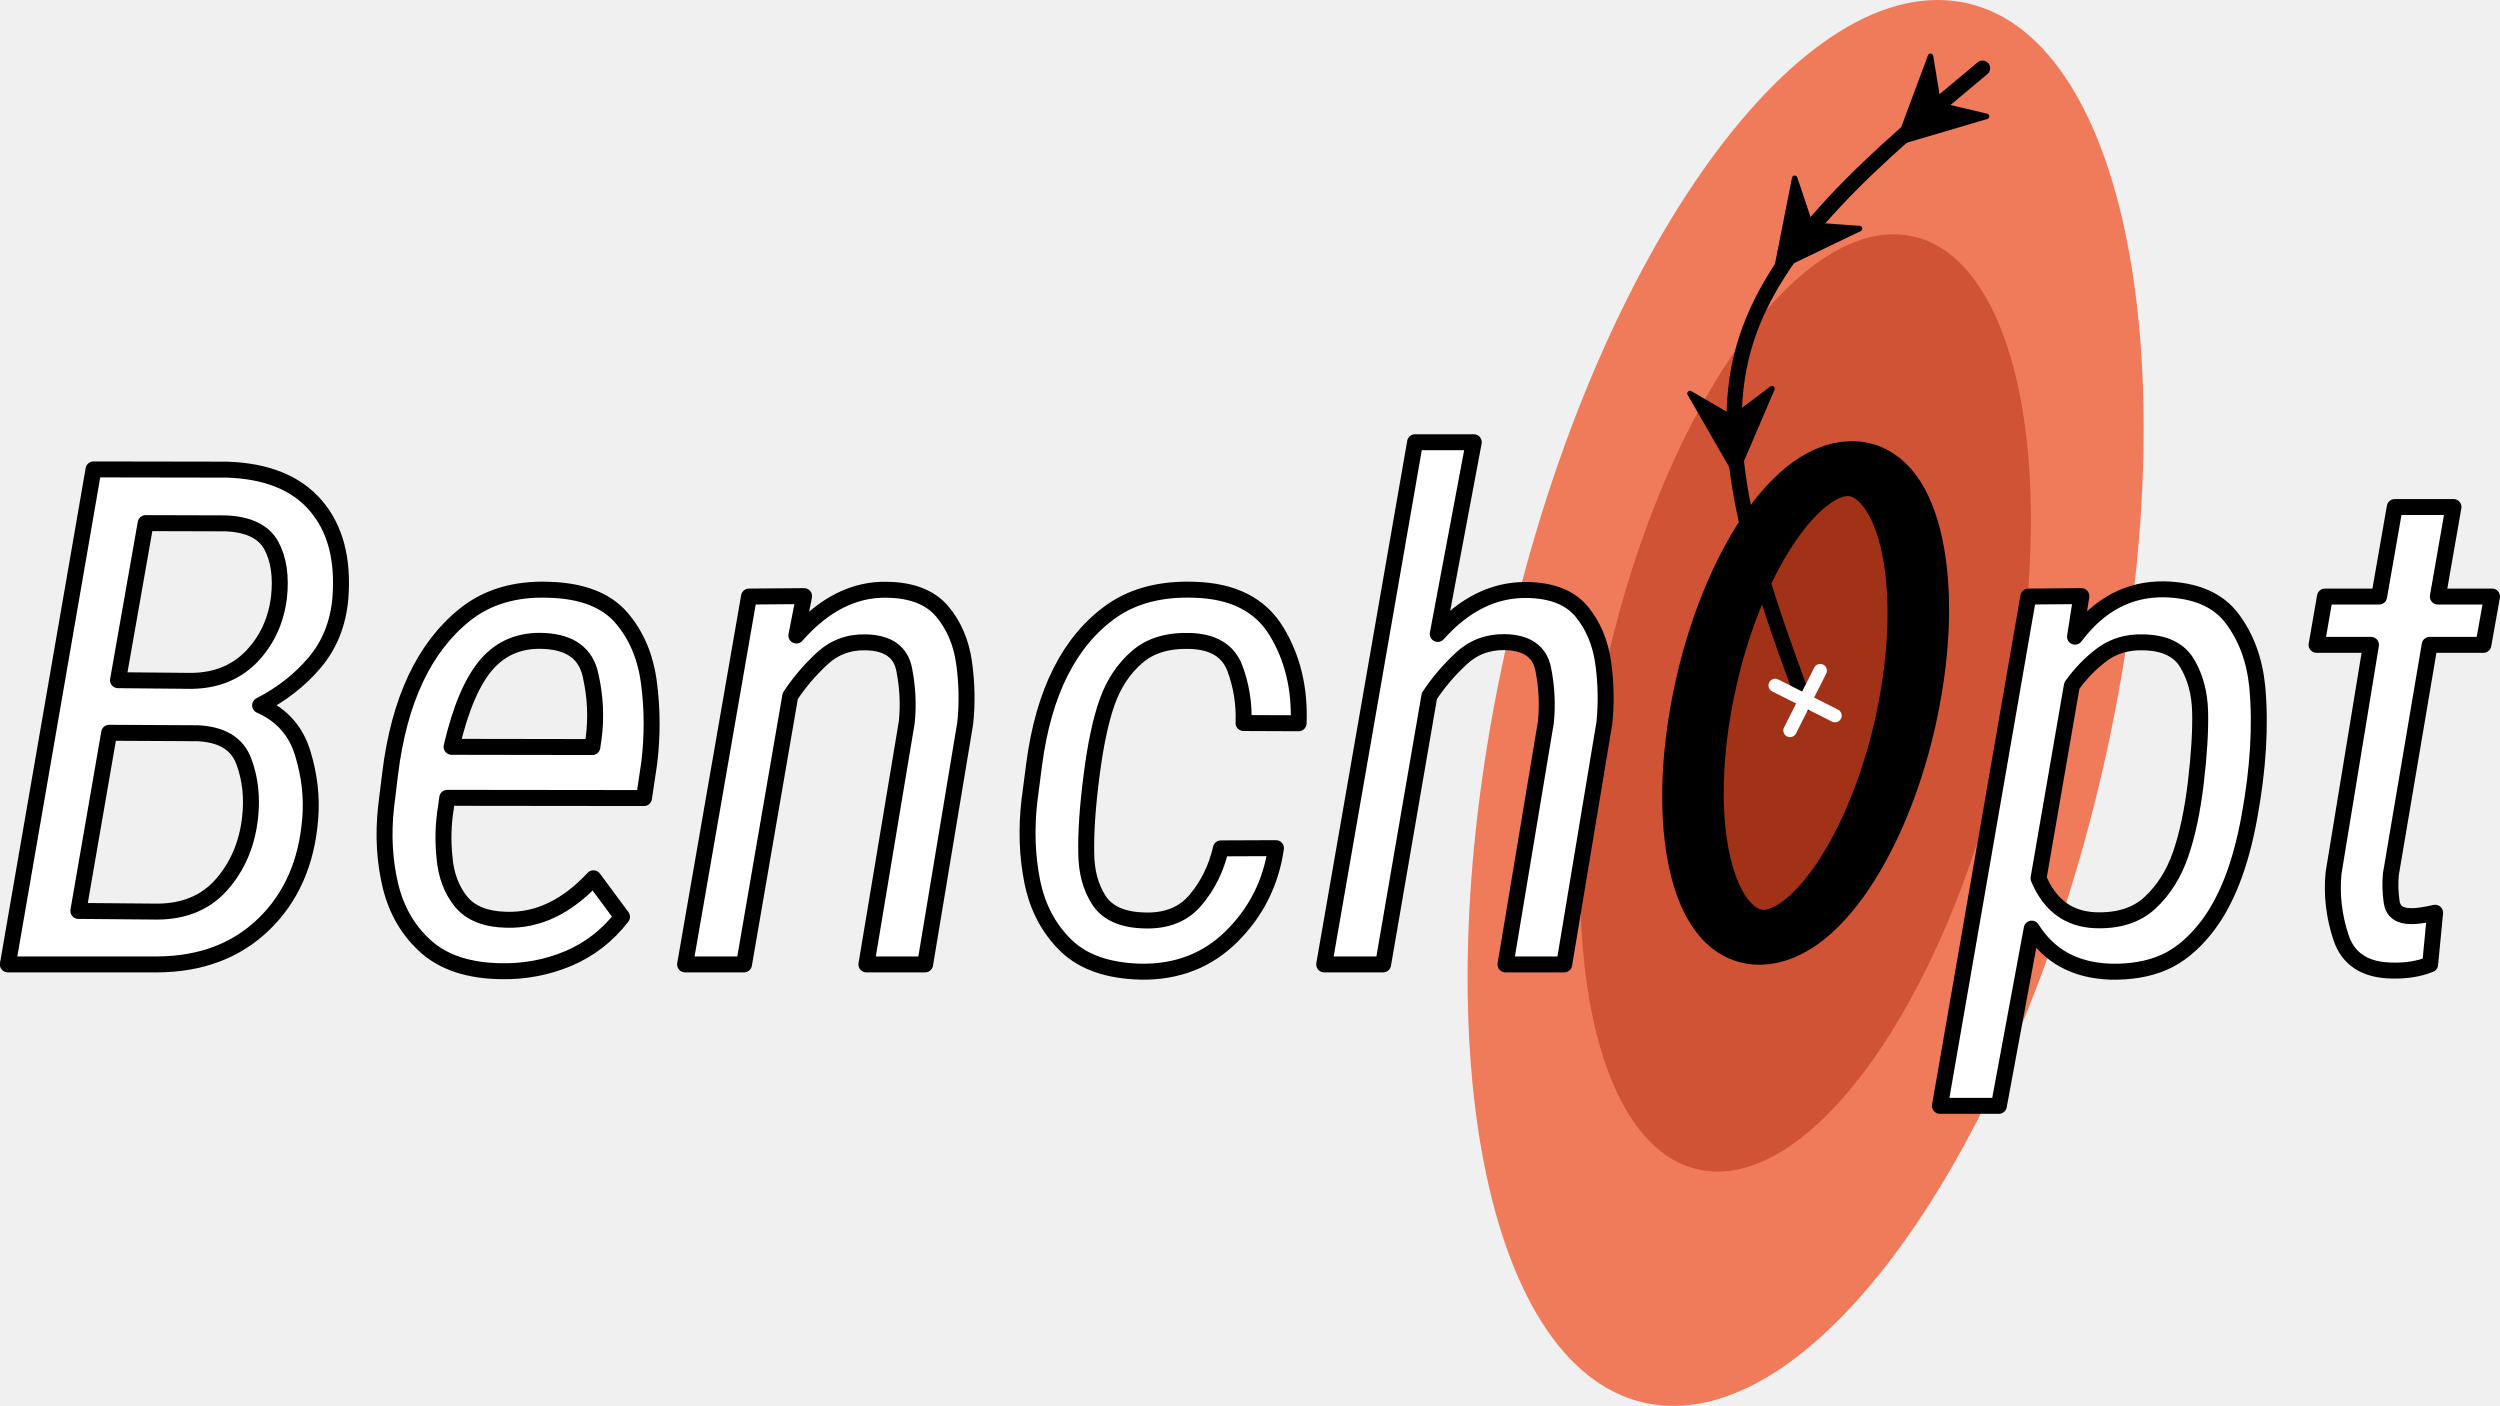
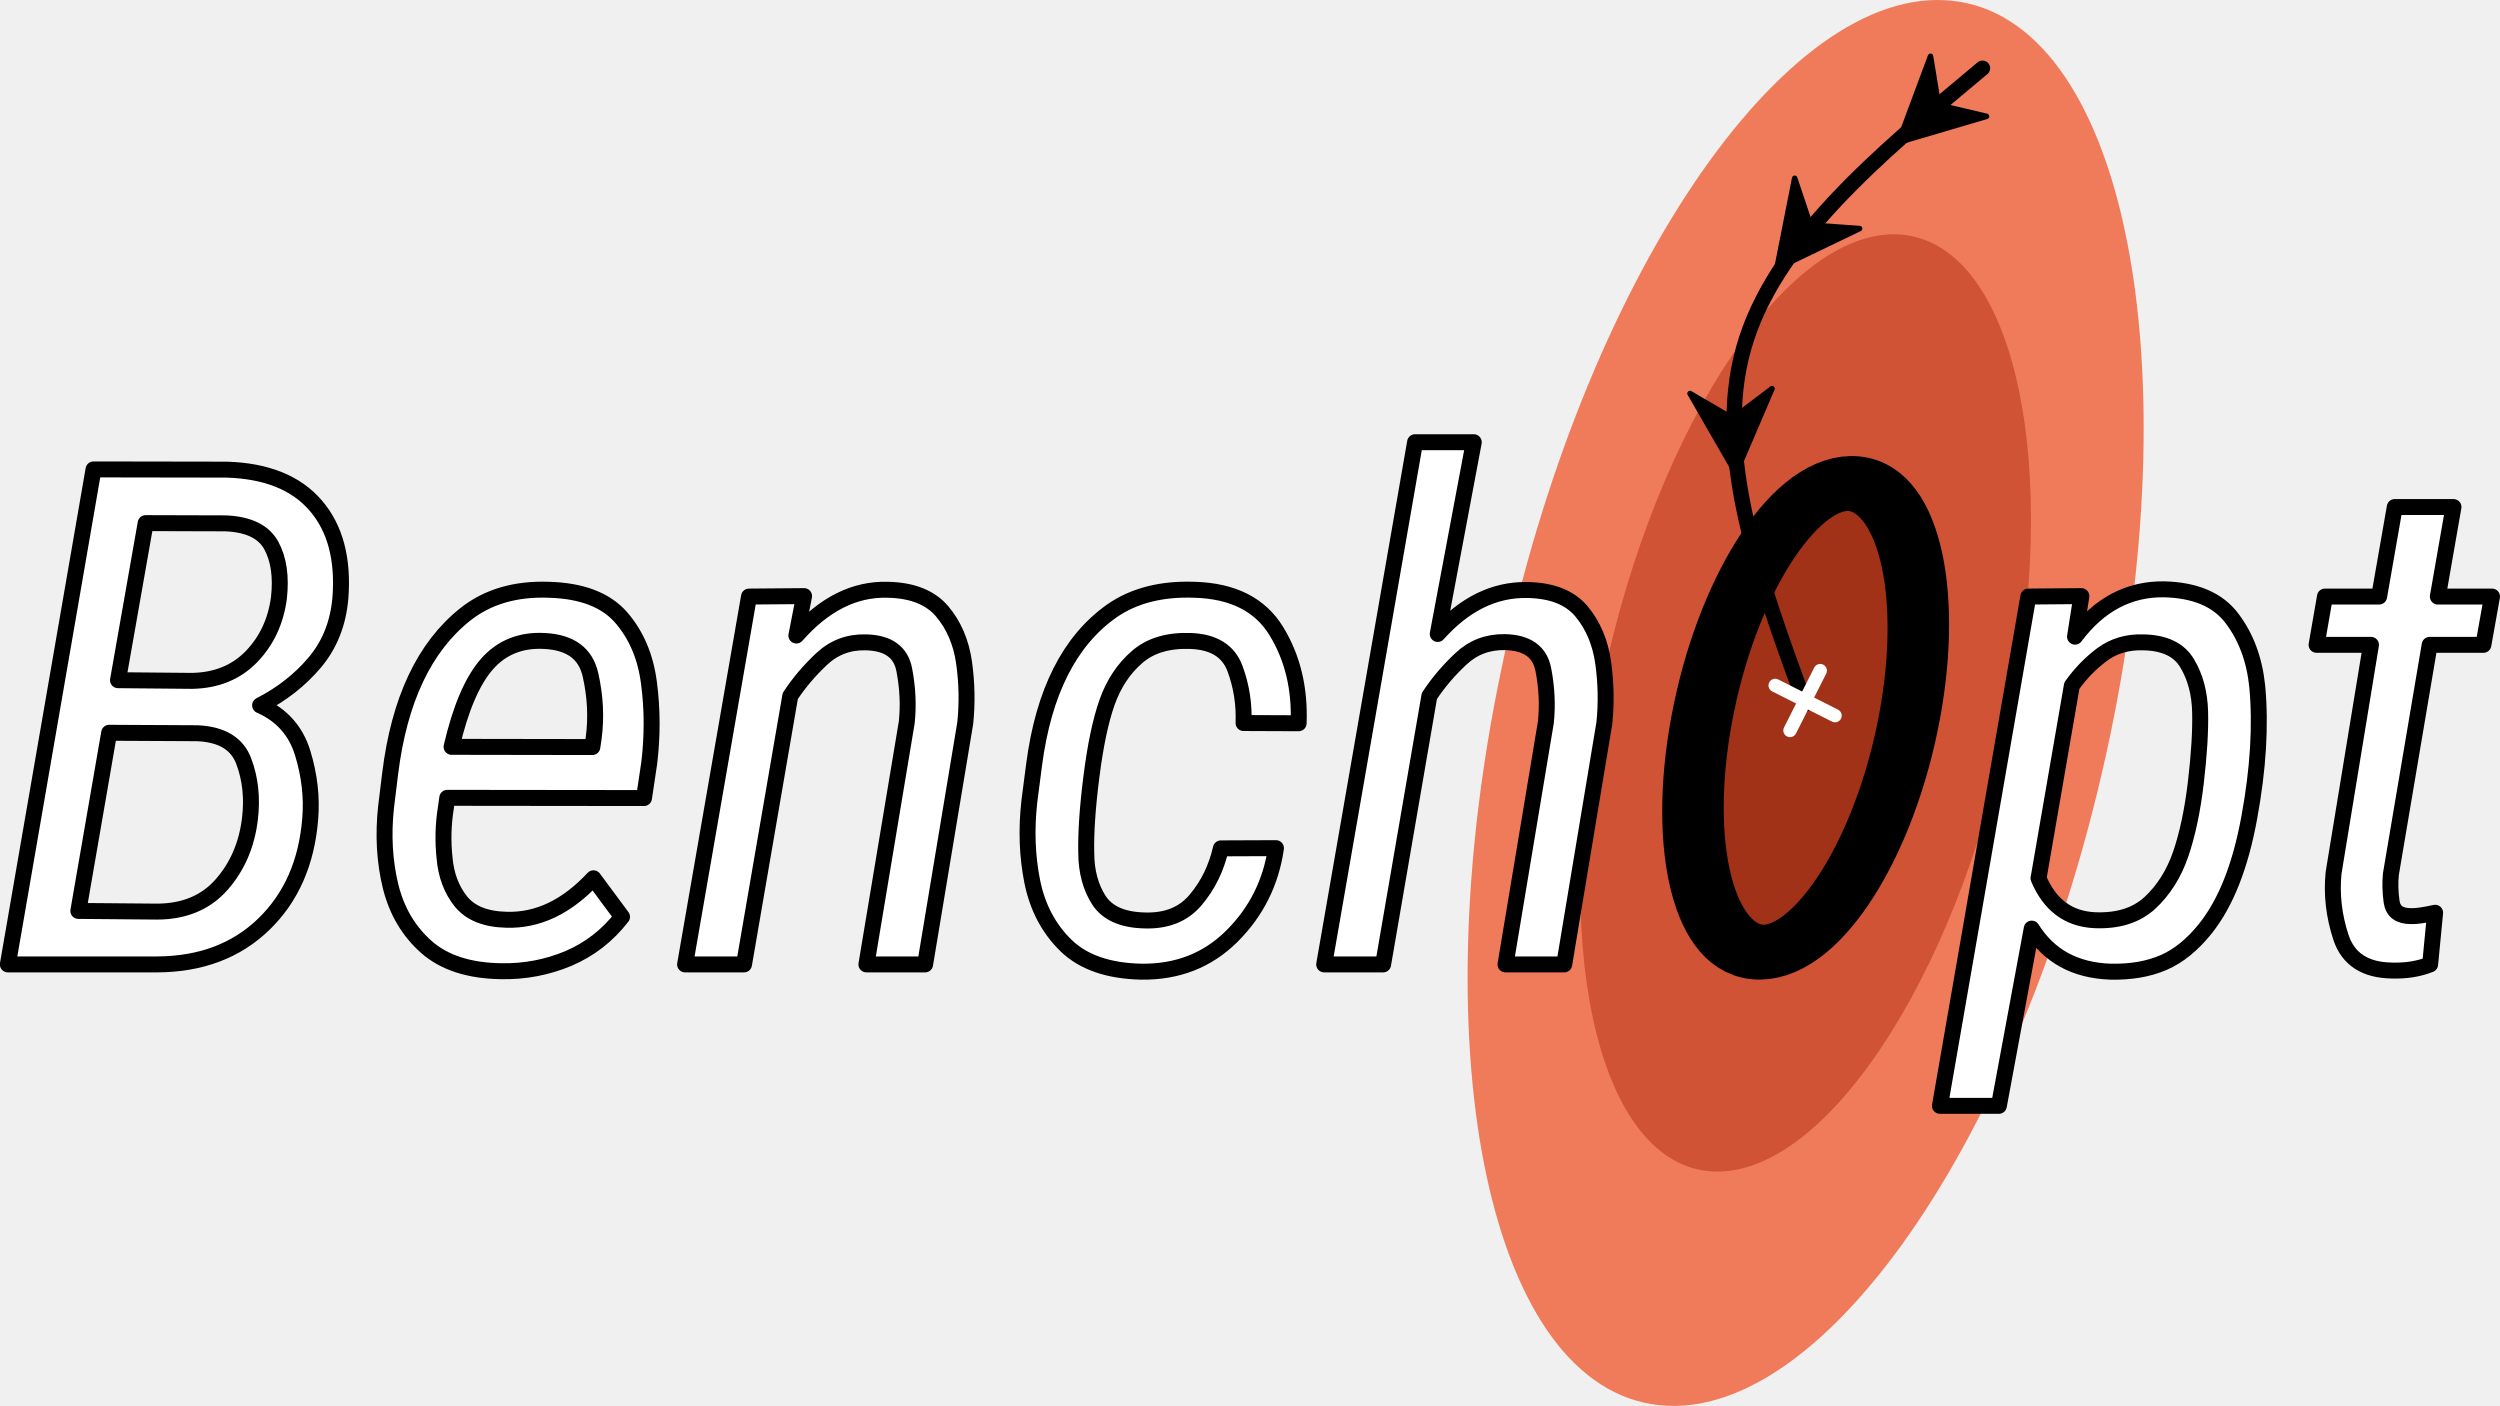
<svg xmlns="http://www.w3.org/2000/svg" width="172.346mm" height="96.921mm" viewBox="0 0 172.346 96.921" version="1.1" id="svg16031">
  <defs id="defs16028">
    <marker style="overflow:visible" id="Arrow2Mend" refX="0" refY="0" orient="auto">
      <path transform="scale(-0.6)" d="M 8.719,4.034 -2.207,0.016 8.719,-4.002 c -1.745,2.372 -1.735,5.617 -6e-7,8.035 z" style="fill:context-stroke;fill-rule:evenodd;stroke:context-stroke;stroke-width:0.625;stroke-linejoin:round" id="path8612" />
    </marker>
    <marker style="overflow:visible" id="Arrow1Lend" refX="0" refY="0" orient="auto">
      <path transform="matrix(-0.8,0,0,-0.8,-10,0)" style="fill:context-stroke;fill-rule:evenodd;stroke:context-stroke;stroke-width:1pt" d="M 0,0 5,-5 -12.5,0 5,5 Z" id="path8588" />
    </marker>
    <clipPath id="p516f21f0ad-7">
      <rect height="290.322" width="434.821" x="40.646" y="6.799" id="rect418-5" />
    </clipPath>
    <clipPath id="clipPath15752">
      <rect height="290.322" width="434.821" x="40.646" y="6.799" id="rect15750" />
    </clipPath>
    <clipPath id="clipPath15756">
      <rect height="290.322" width="434.821" x="40.646" y="6.799" id="rect15754" />
    </clipPath>
    <clipPath id="clipPath15760">
      <rect height="290.322" width="434.821" x="40.646" y="6.799" id="rect15758" />
    </clipPath>
    <clipPath id="clipPath15764">
      <rect height="290.322" width="434.821" x="40.646" y="6.799" id="rect15762" />
    </clipPath>
    <clipPath id="clipPath15768">
      <rect height="290.322" width="434.821" x="40.646" y="6.799" id="rect15766" />
    </clipPath>
    <clipPath id="clipPath15772">
      <rect height="290.322" width="434.821" x="40.646" y="6.799" id="rect15770" />
    </clipPath>
    <clipPath id="clipPath15776">
      <rect height="290.322" width="434.821" x="40.646" y="6.799" id="rect15774" />
    </clipPath>
    <clipPath id="clipPath15780">
      <rect height="290.322" width="434.821" x="40.646" y="6.799" id="rect15778" />
    </clipPath>
    <clipPath id="clipPath15784">
      <rect height="290.322" width="434.821" x="40.646" y="6.799" id="rect15782" />
    </clipPath>
    <clipPath id="clipPath15788">
      <rect height="290.322" width="434.821" x="40.646" y="6.799" id="rect15786" />
    </clipPath>
    <clipPath id="clipPath15792">
      <rect height="290.322" width="434.821" x="40.646" y="6.799" id="rect15790" />
    </clipPath>
    <clipPath id="clipPath15796">
      <rect height="290.322" width="434.821" x="40.646" y="6.799" id="rect15794" />
    </clipPath>
    <clipPath id="clipPath15800">
      <rect height="290.322" width="434.821" x="40.646" y="6.799" id="rect15798" />
    </clipPath>
    <clipPath id="clipPath15804">
      <rect height="290.322" width="434.821" x="40.646" y="6.799" id="rect15802" />
    </clipPath>
    <clipPath id="clipPath15808">
      <rect height="290.322" width="434.821" x="40.646" y="6.799" id="rect15806" />
    </clipPath>
    <clipPath id="clipPath15812">
      <rect height="290.322" width="434.821" x="40.646" y="6.799" id="rect15810" />
    </clipPath>
    <clipPath id="clipPath15816">
      <rect height="290.322" width="434.821" x="40.646" y="6.799" id="rect15814" />
    </clipPath>
    <style type="text/css" id="style1093">*{stroke-linecap:butt;stroke-linejoin:round;}</style>
    <clipPath id="pa616c33eaa">
      <rect height="295.2" width="295.2" x="97.2" y="10.8" id="rect1149" />
    </clipPath>
    <clipPath id="pa616c33eaa-3">
      <rect height="295.2" width="295.2" x="97.2" y="10.8" id="rect1149-6" />
    </clipPath>
    <clipPath id="clipPath3166">
      <rect height="295.2" width="295.2" x="97.2" y="10.8" id="rect3164" />
    </clipPath>
    <clipPath id="clipPath3170">
      <rect height="295.2" width="295.2" x="97.2" y="10.8" id="rect3168" />
    </clipPath>
    <clipPath id="clipPath3174">
      <rect height="295.2" width="295.2" x="97.2" y="10.8" id="rect3172" />
    </clipPath>
    <clipPath id="clipPath3178">
      <rect height="295.2" width="295.2" x="97.2" y="10.8" id="rect3176" />
    </clipPath>
    <clipPath id="clipPath3182">
      <rect height="295.2" width="295.2" x="97.2" y="10.8" id="rect3180" />
    </clipPath>
    <clipPath id="pe2ec98174d">
      <rect height="290.322" width="290.322" x="99.639" y="6.799" id="rect408" />
    </clipPath>
  </defs>
  <g id="layer1" transform="translate(2.009624,-307.6085)">
    <g id="LineCollection_1" transform="matrix(0.3527778,1.4607578e-8,1.1553442e-8,0.3527778,28.62174,-37.6412)" />
    <g id="LineCollection_9-3" transform="matrix(0.3527778,1.4607578e-8,1.1553442e-8,0.3527778,28.62174,-37.6412)" />
    <g id="g46261">
      <g id="g1699" transform="matrix(1.098977,-0.0614445,0.06735307,1.002568,-31.00172,22.9239)">
        <ellipse style="fill:#f07b5b;fill-opacity:1;stroke:none;stroke-width:0.101;stroke-linecap:round;stroke-linejoin:round;stroke-miterlimit:4;stroke-dasharray:none;stroke-opacity:1" id="use14713-5" cx="-314.141" cy="199.445" rx="49.059" ry="19.199" transform="matrix(0.2466684,-0.9691,0.9843555,0.176194,0,0)" />
        <ellipse style="fill:#d05336;fill-opacity:1;stroke:none;stroke-width:1.068;stroke-linecap:round;stroke-linejoin:round;stroke-miterlimit:4;stroke-dasharray:none;stroke-opacity:1" id="use14711-4" cx="-314.141" cy="199.445" rx="32.706" ry="12.799" transform="matrix(0.2466684,-0.9691,0.9843555,0.176194,0,0)" />
-         <ellipse style="fill:#a13117;fill-opacity:1;stroke:#000000;stroke-width:3.811;stroke-linecap:round;stroke-linejoin:round;stroke-miterlimit:4;stroke-dasharray:none;stroke-opacity:1" id="use14709-7" cx="-314.141" cy="199.445" rx="16.353" ry="6.4" transform="matrix(0.2466684,-0.9691,0.9843555,0.176194,0,0)" />
+         <ellipse style="fill:#a13117;fill-opacity:1;stroke:#000000;stroke-width:3.811;stroke-linecap:round;stroke-linejoin:round;stroke-miterlimit:4;stroke-dasharray:none;stroke-opacity:1" id="use14709-7" cx="-315.158" cy="199.637" rx="16.353" ry="6.4" transform="matrix(0.2466684,-0.9691,0.9843555,0.176194,0,0)" />
      </g>
      <text xml:space="preserve" style="font-style:italic;font-variant:normal;font-weight:normal;font-stretch:normal;font-size:47.994px;line-height:1.25;font-family:Lato;-inkscape-font-specification:'Lato Italic';fill:#ffffff;fill-opacity:1;stroke:#000000;stroke-width:1.1;stroke-dasharray:none;stroke-opacity:1" x="-2.561" y="374.097" id="text2031">
        <tspan id="tspan2029" style="font-style:italic;font-variant:normal;font-weight:normal;font-stretch:normal;font-size:47.994px;font-family:'Roboto Condensed';-inkscape-font-specification:'Roboto Condensed,  Italic';fill:#ffffff;fill-opacity:1;stroke:#000000;stroke-width:1.1;stroke-dasharray:none;stroke-opacity:1" x="-2.561" y="374.097">Bench</tspan>
      </text>
      <text xml:space="preserve" style="font-style:italic;font-variant:normal;font-weight:normal;font-stretch:normal;font-size:47.994px;line-height:1.25;font-family:Lato;-inkscape-font-specification:'Lato Italic';fill:#ffffff;fill-opacity:1;stroke:#000000;stroke-width:1.1;stroke-dasharray:none;stroke-opacity:1" x="132.853" y="374.097" id="text3757">
        <tspan id="tspan3755" style="font-style:italic;font-variant:normal;font-weight:normal;font-stretch:normal;font-size:47.994px;font-family:'Roboto Condensed';-inkscape-font-specification:'Roboto Condensed,  Italic';fill:#ffffff;fill-opacity:1;stroke:#000000;stroke-width:1.1;stroke-dasharray:none;stroke-opacity:1" x="132.853" y="374.097">pt</tspan>
      </text>
      <g id="g1710" transform="translate(3.939832,10.61205)">
        <path style="fill:none;stroke:#000000;stroke-width:1.055;stroke-linecap:round;stroke-linejoin:miter;stroke-miterlimit:4;stroke-dasharray:none;stroke-opacity:1" d="m 130.72,301.699 c -7.219,6.016 -14.438,12.032 -16.476,19.338 -2.038,7.306 1.105,15.9 4.247,24.495" id="path43582-7" />
        <path id="path6252-1-4" style="fill:#000000;fill-opacity:1;fill-rule:evenodd;stroke:#000000;stroke-width:0.378;stroke-linecap:round;stroke-linejoin:round" d="m 131,305.017 -6.073,1.792 2.21,-5.933 0.551,3.358 z" />
        <path id="path43955-5" style="fill:#000000;fill-opacity:1;fill-rule:evenodd;stroke:#000000;stroke-width:0.378;stroke-linecap:round;stroke-linejoin:round" d="m 122.251,312.753 -5.706,2.744 1.228,-6.211 1.083,3.226 z" />
        <path id="path43957-2" style="fill:#000000;fill-opacity:1;fill-rule:evenodd;stroke:#000000;stroke-width:0.378;stroke-linecap:round;stroke-linejoin:round" d="m 116.21,323.789 -2.492,5.821 -3.161,-5.486 2.938,1.717 z" />
        <g id="g4091-6" transform="matrix(0.7203429,-0.2370076,0.2370076,0.7203429,-22.22131,307.1761)" style="fill:#ffffff;stroke-linecap:butt;stroke-linejoin:round">
          <g id="g4089-5" transform="translate(3.240983,0.6843577)" style="fill:#ffffff">
            <g id="g4085-6" style="fill:#ffffff">
              <rect style="fill:#ffffff;fill-opacity:1;stroke:none;stroke-width:0.265;stroke-linecap:round;stroke-miterlimit:4;stroke-dasharray:none;stroke-opacity:1" id="rect4083-9" width="7.31" height="1.218" x="181.864" y="-37.562" ry="0.609" transform="rotate(45)" />
            </g>
            <rect style="fill:#ffffff;fill-opacity:1;stroke:none;stroke-width:0.265;stroke-linecap:round;stroke-miterlimit:4;stroke-dasharray:none;stroke-opacity:1" id="rect4087-3" width="7.31" height="1.218" x="33.298" y="184.91" ry="0.609" transform="rotate(-45)" />
          </g>
        </g>
      </g>
    </g>
  </g>
</svg>
